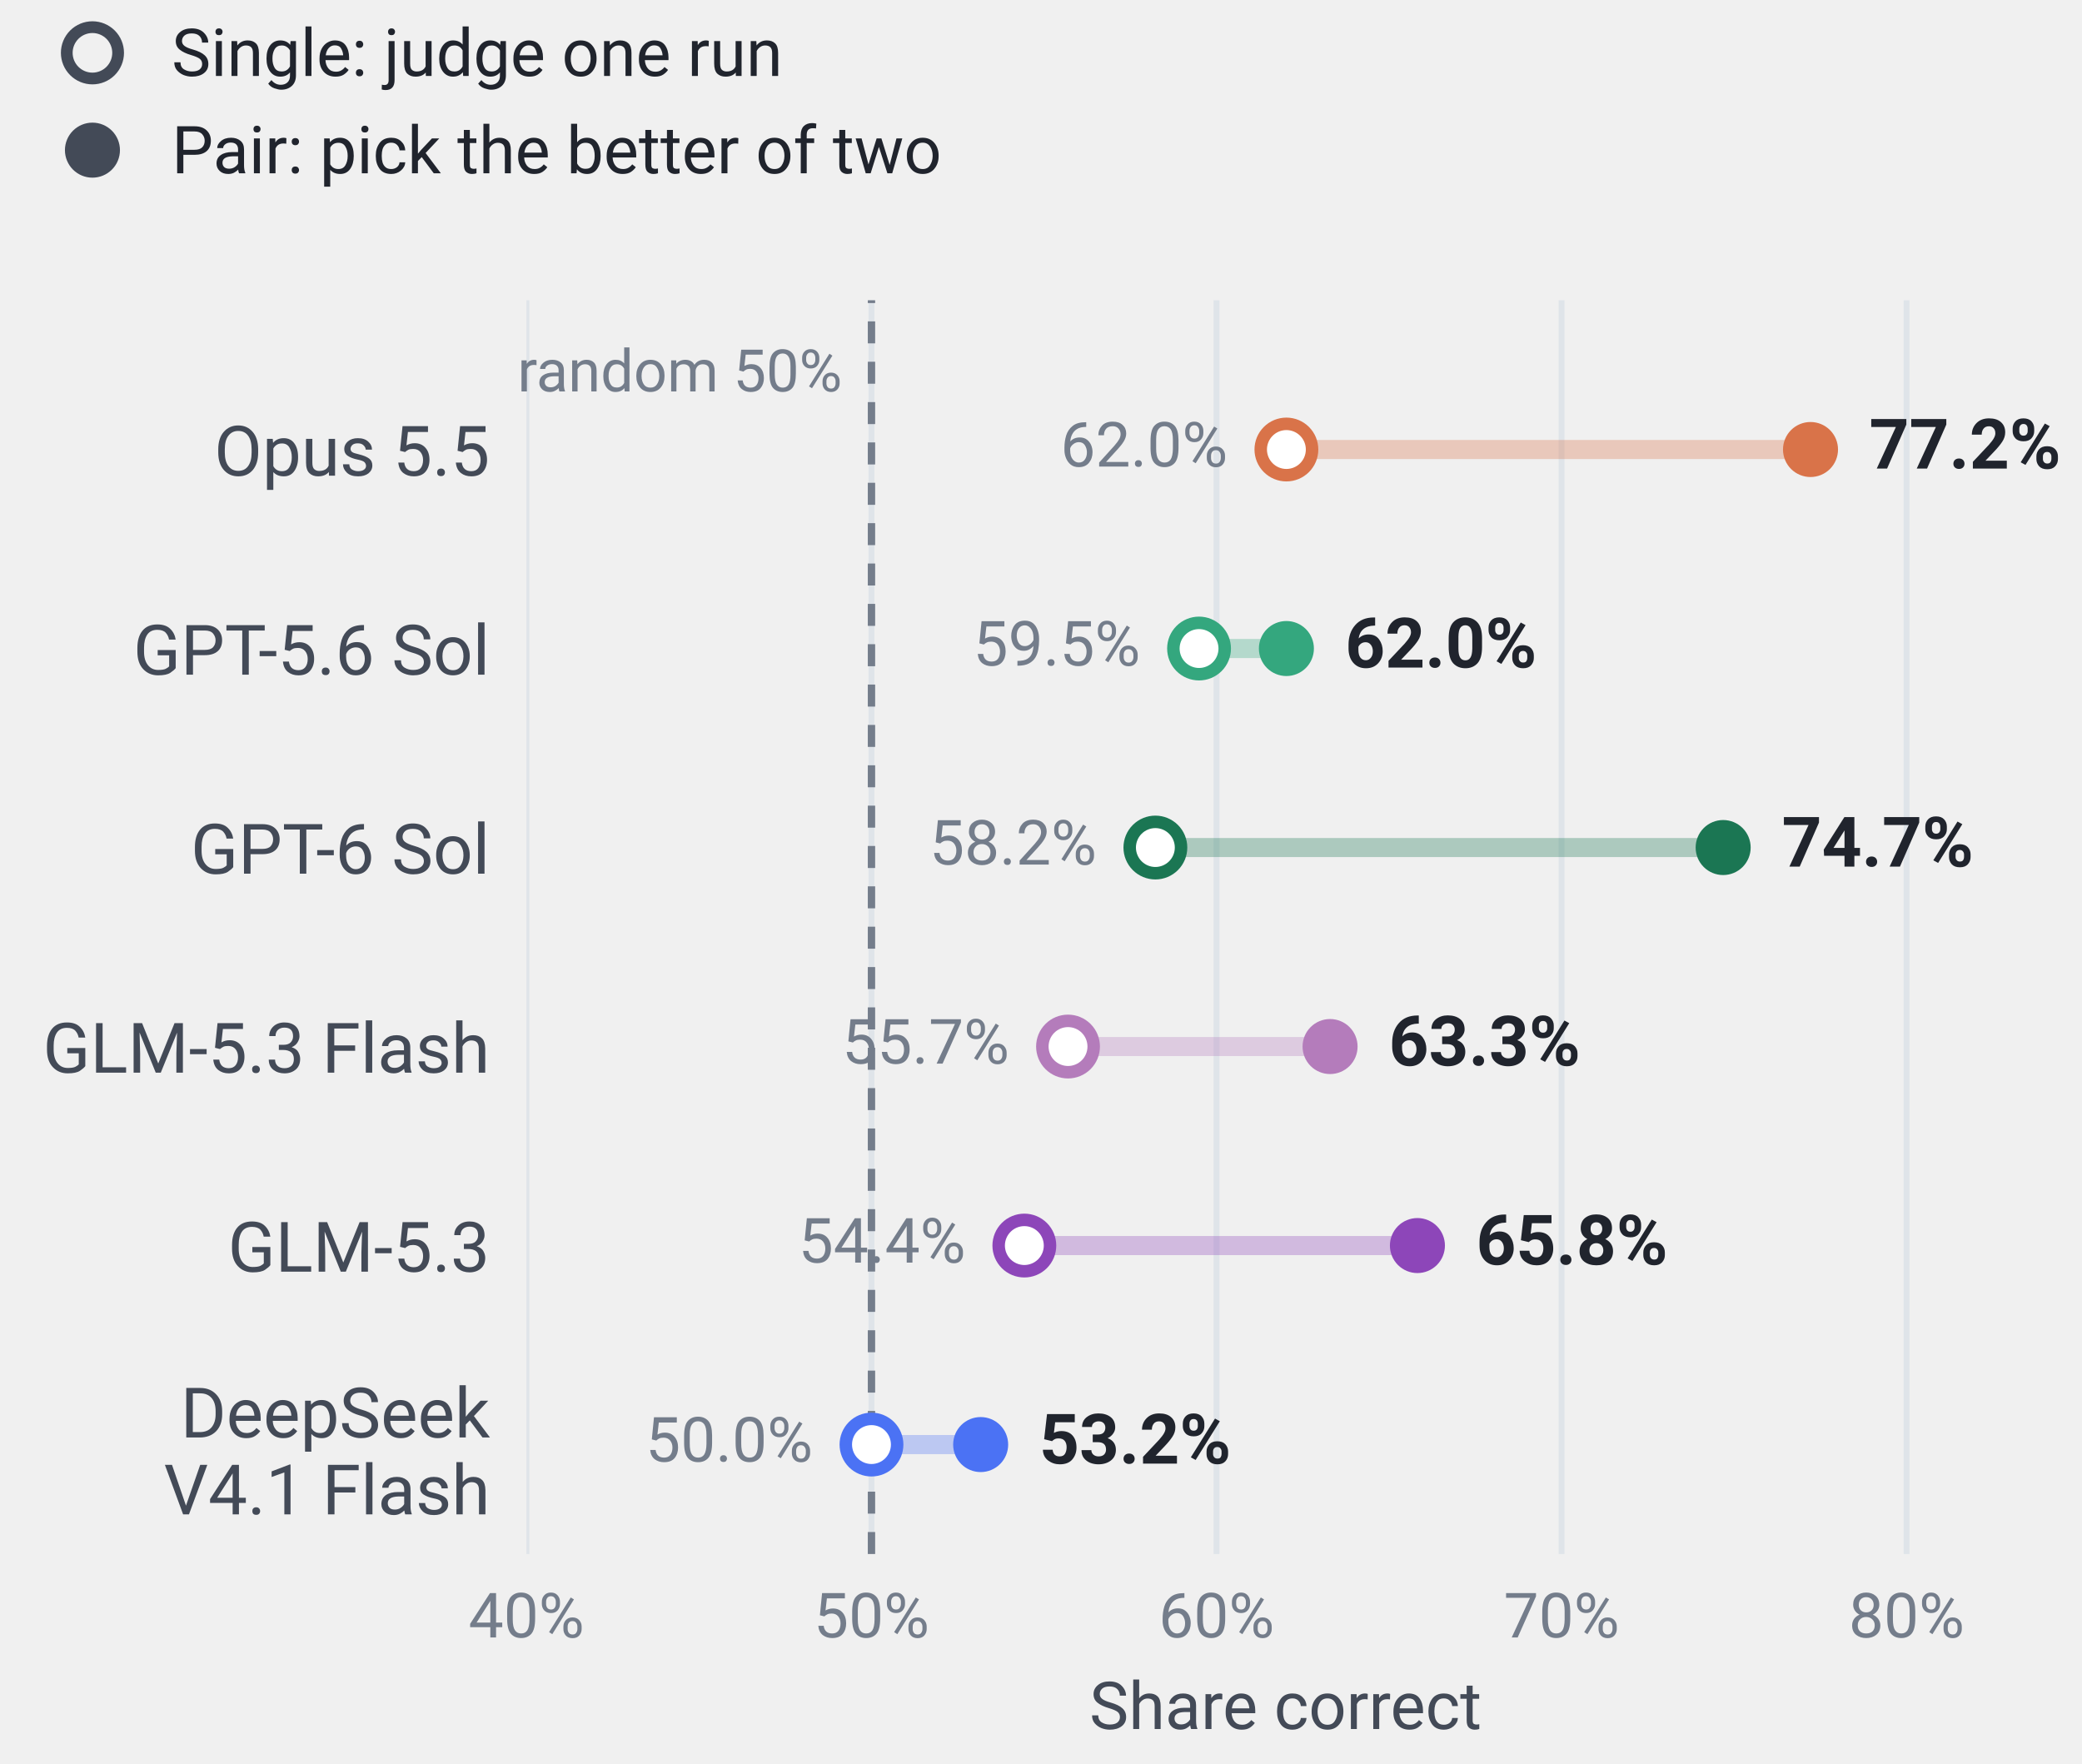
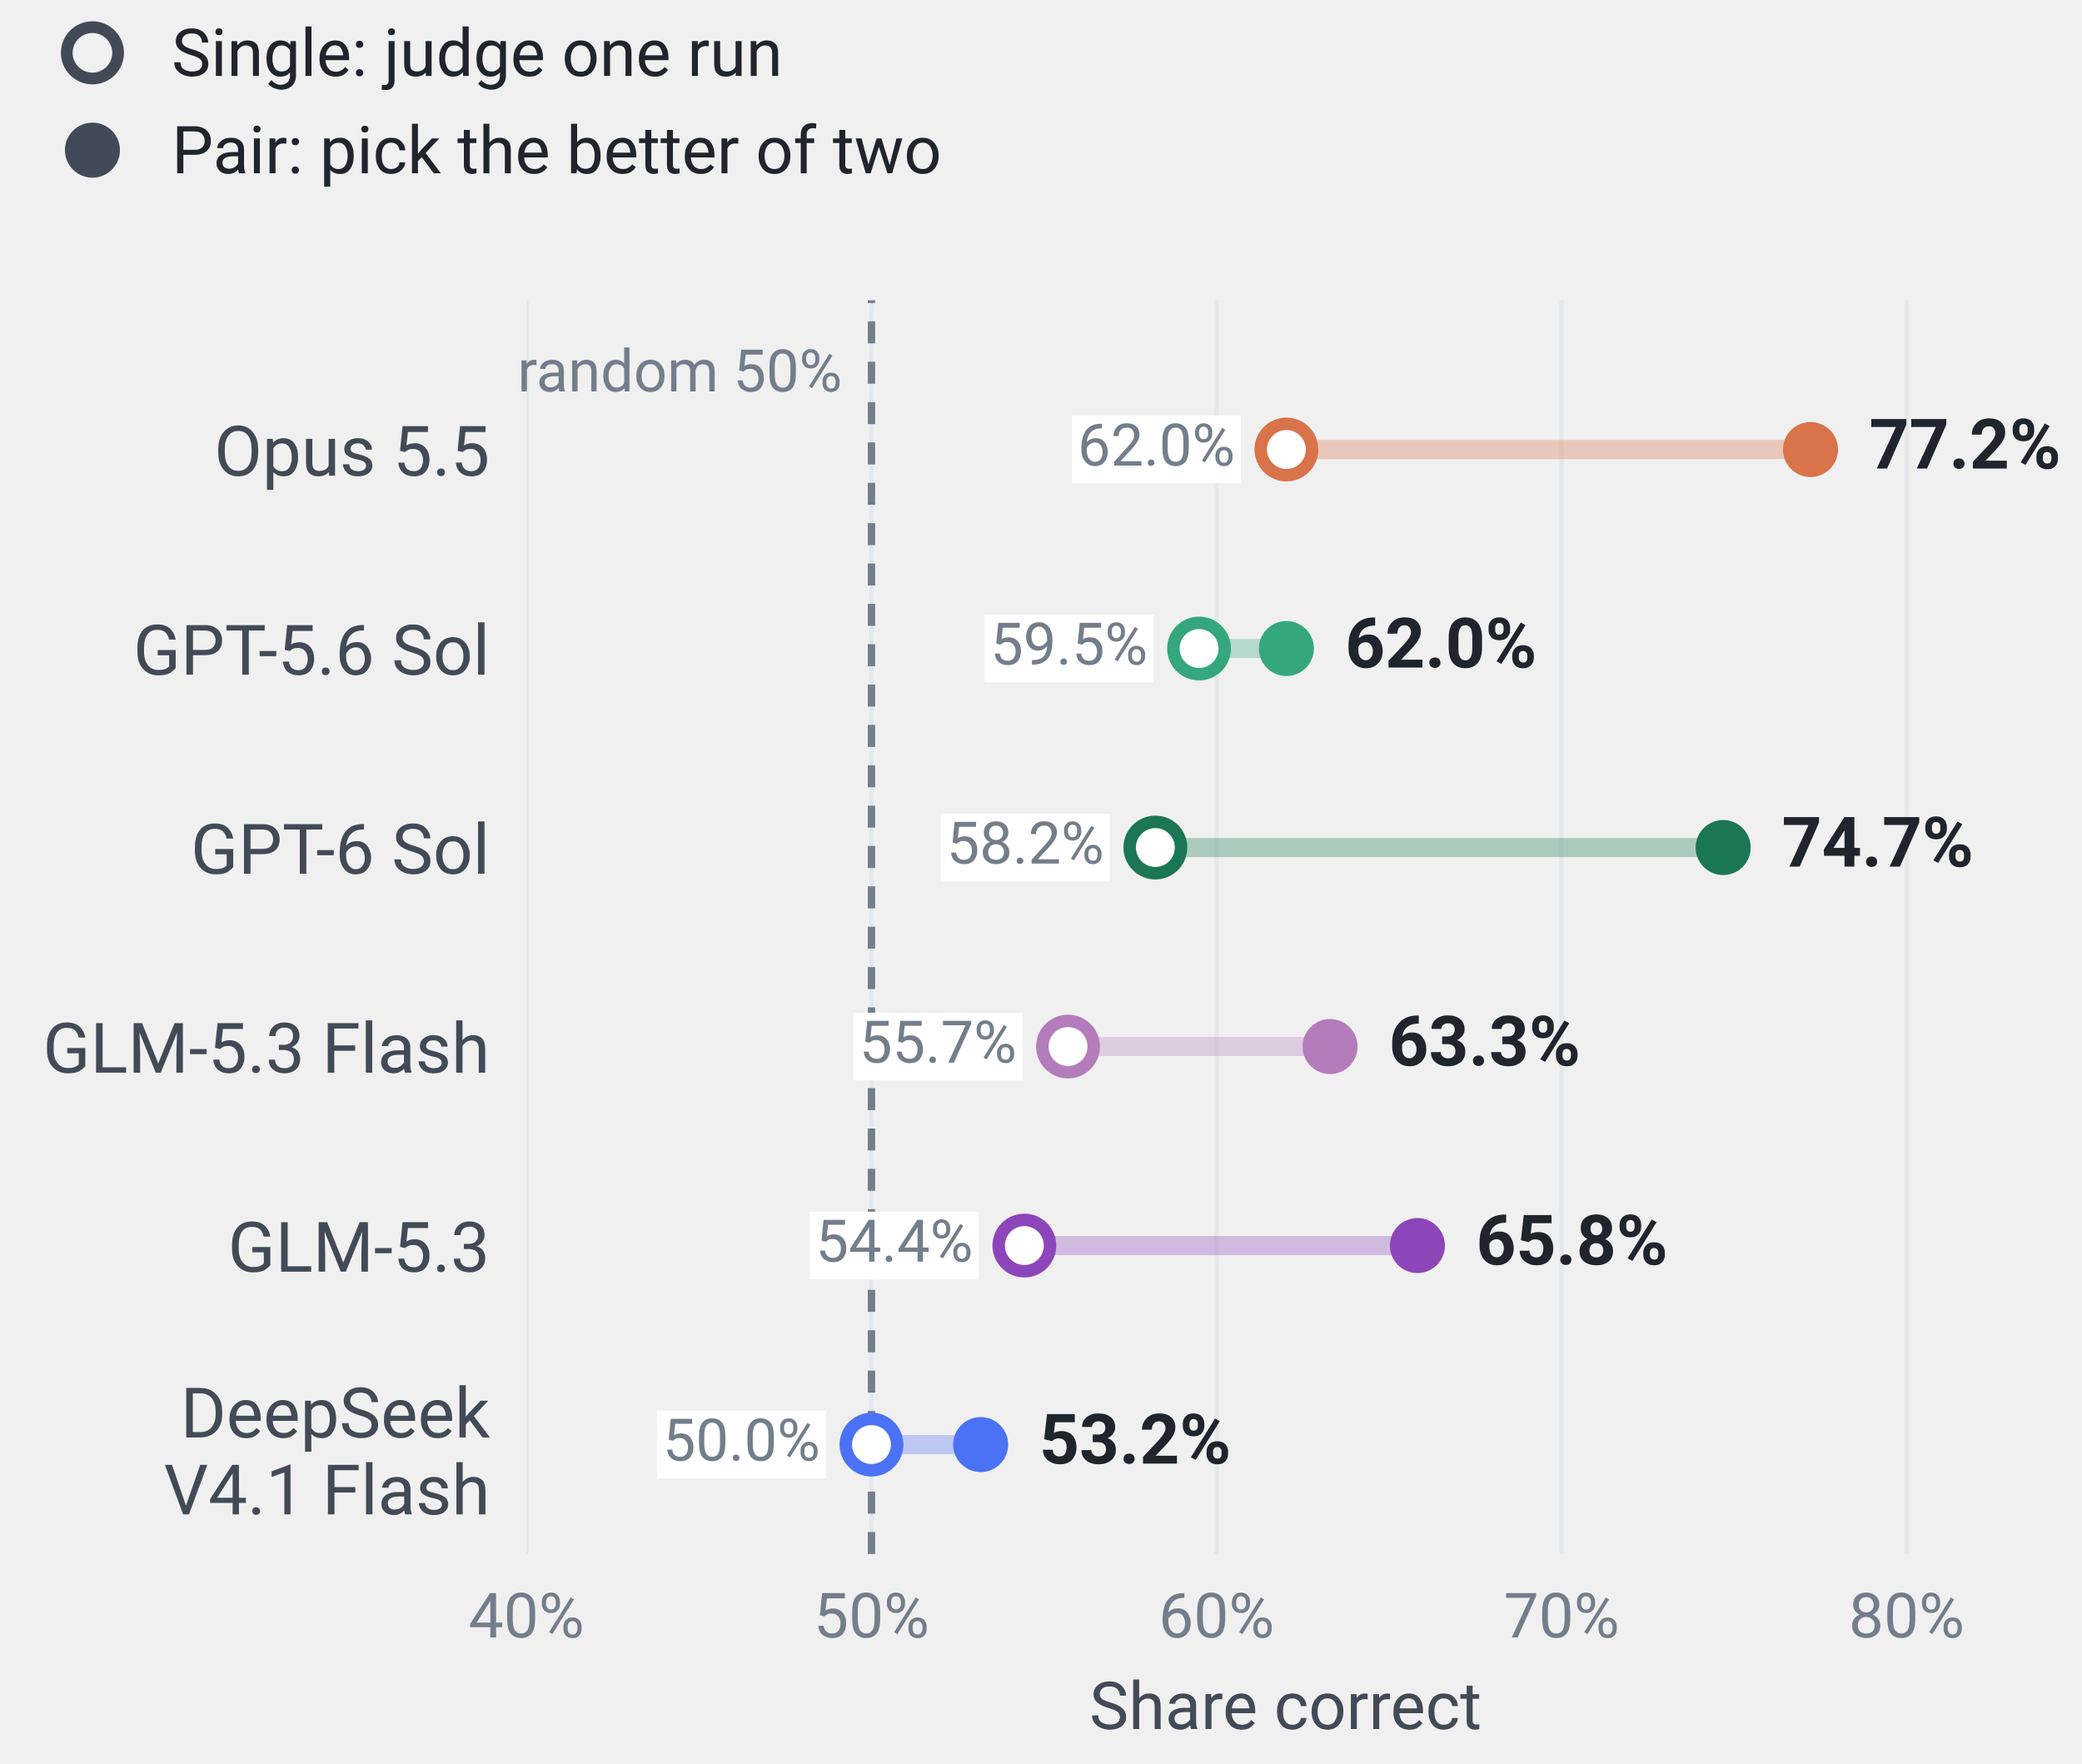
<svg xmlns="http://www.w3.org/2000/svg" xmlns:xlink="http://www.w3.org/1999/xlink" width="283.78pt" height="240.36pt" viewBox="0 0 283.78 240.36" version="1.1">
  <defs>
    <style type="text/css">*{stroke-linejoin: round; stroke-linecap: butt}</style>
  </defs>
  <g id="figure_1">
    <g id="patch_1">
      <path d="M 0 240.36  L 283.78 240.36  L 283.78 0  L 0 0  L 0 240.36  z " style="fill: none" />
    </g>
    <g id="axes_1">
      <g id="patch_2">
        <path d="M 71.754 211.8  L 278.684 211.8  L 278.684 40.923  L 71.754 40.923  L 71.754 211.8  z " style="fill: none" />
      </g>
      <g id="matplotlib.axis_1">
        <g id="xtick_1">
          <g id="line2d_1">
-             <path d="M 71.754 211.8  L 71.754 40.923  " clip-path="url(#p7aa79f8e75)" style="fill: none; stroke: #dfe4e9; stroke-width: 0.8; stroke-linecap: square" />
+             <path d="M 71.754 211.8  L 71.754 40.923  " clip-path="url(#p7aa79f8e75)" style="fill: none; stroke: #dfe4e9; stroke-opacity: 0.7; stroke-width: 0.6; stroke-linecap: square" />
          </g>
          <g id="line2d_2" />
          <g id="text_1">
            <text style="font-size: 8.5px; font-family: 'Roboto'; text-anchor: middle; fill: #747d8b" x="71.754" y="223.175" transform="rotate(-0 71.75446 223.1751)">40%</text>
          </g>
        </g>
        <g id="xtick_2">
          <g id="line2d_3">
-             <path d="M 118.784 211.8  L 118.784 40.923  " clip-path="url(#p7aa79f8e75)" style="fill: none; stroke: #dfe4e9; stroke-width: 0.8; stroke-linecap: square" />
+             <path d="M 118.784 211.8  L 118.784 40.923  " clip-path="url(#p7aa79f8e75)" style="fill: none; stroke: #dfe4e9; stroke-opacity: 0.7; stroke-width: 0.6; stroke-linecap: square" />
          </g>
          <g id="line2d_4" />
          <g id="text_2">
            <text style="font-size: 8.5px; font-family: 'Roboto'; text-anchor: middle; fill: #747d8b" x="118.784" y="223.175" transform="rotate(-0 118.7838 223.1751)">50%</text>
          </g>
        </g>
        <g id="xtick_3">
          <g id="line2d_5">
-             <path d="M 165.813 211.8  L 165.813 40.923  " clip-path="url(#p7aa79f8e75)" style="fill: none; stroke: #dfe4e9; stroke-width: 0.8; stroke-linecap: square" />
+             <path d="M 165.813 211.8  L 165.813 40.923  " clip-path="url(#p7aa79f8e75)" style="fill: none; stroke: #dfe4e9; stroke-opacity: 0.7; stroke-width: 0.6; stroke-linecap: square" />
          </g>
          <g id="line2d_6" />
          <g id="text_3">
            <text style="font-size: 8.5px; font-family: 'Roboto'; text-anchor: middle; fill: #747d8b" x="165.813" y="223.175" transform="rotate(-0 165.8131 223.1751)">60%</text>
          </g>
        </g>
        <g id="xtick_4">
          <g id="line2d_7">
-             <path d="M 212.842 211.8  L 212.842 40.923  " clip-path="url(#p7aa79f8e75)" style="fill: none; stroke: #dfe4e9; stroke-width: 0.8; stroke-linecap: square" />
+             <path d="M 212.842 211.8  L 212.842 40.923  " clip-path="url(#p7aa79f8e75)" style="fill: none; stroke: #dfe4e9; stroke-opacity: 0.7; stroke-width: 0.6; stroke-linecap: square" />
          </g>
          <g id="line2d_8" />
          <g id="text_4">
            <text style="font-size: 8.5px; font-family: 'Roboto'; text-anchor: middle; fill: #747d8b" x="212.842" y="223.175" transform="rotate(-0 212.8425 223.1751)">70%</text>
          </g>
        </g>
        <g id="xtick_5">
          <g id="line2d_9">
-             <path d="M 259.872 211.8  L 259.872 40.923  " clip-path="url(#p7aa79f8e75)" style="fill: none; stroke: #dfe4e9; stroke-width: 0.8; stroke-linecap: square" />
+             <path d="M 259.872 211.8  L 259.872 40.923  " clip-path="url(#p7aa79f8e75)" style="fill: none; stroke: #dfe4e9; stroke-opacity: 0.7; stroke-width: 0.6; stroke-linecap: square" />
          </g>
          <g id="line2d_10" />
          <g id="text_5">
            <text style="font-size: 8.5px; font-family: 'Roboto'; text-anchor: middle; fill: #747d8b" x="259.872" y="223.175" transform="rotate(-0 259.8718 223.1751)">80%</text>
          </g>
        </g>
        <g id="text_6">
          <text style="font-size: 9px; font-family: 'Roboto'; text-anchor: middle; fill: #434a57" x="175.219" y="235.652" transform="rotate(-0 175.219 235.6516)">Share correct</text>
        </g>
      </g>
      <g id="matplotlib.axis_2">
        <g id="ytick_1">
          <g id="line2d_11" />
          <g id="text_7">
            <text style="font-size: 9.5px; font-family: 'Roboto'; text-anchor: end; fill: #434a57" x="66.754" y="64.828" transform="rotate(-0 66.75446 64.82765)">Opus 5.5</text>
          </g>
        </g>
        <g id="ytick_2">
          <g id="line2d_12" />
          <g id="text_8">
            <text style="font-size: 9.5px; font-family: 'Roboto'; text-anchor: end; fill: #434a57" x="66.754" y="91.951" transform="rotate(-0 66.75446 91.95106)">GPT-5.6 Sol</text>
          </g>
        </g>
        <g id="ytick_3">
          <g id="line2d_13" />
          <g id="text_9">
            <text style="font-size: 9.5px; font-family: 'Roboto'; text-anchor: end; fill: #434a57" x="66.754" y="119.074" transform="rotate(-0 66.75446 119.0745)">GPT-6 Sol</text>
          </g>
        </g>
        <g id="ytick_4">
          <g id="line2d_14" />
          <g id="text_10">
            <text style="font-size: 9.5px; font-family: 'Roboto'; text-anchor: end; fill: #434a57" x="66.754" y="146.198" transform="rotate(-0 66.75446 146.1979)">GLM-5.3 Flash</text>
          </g>
        </g>
        <g id="ytick_5">
          <g id="line2d_15" />
          <g id="text_11">
            <text style="font-size: 9.5px; font-family: 'Roboto'; text-anchor: end; fill: #434a57" x="66.754" y="173.321" transform="rotate(-0 66.75446 173.3213)">GLM-5.3</text>
          </g>
        </g>
        <g id="ytick_6">
          <g id="line2d_16" />
          <g id="text_12">
            <text style="font-size: 9.5px; font-family: 'Roboto'; fill: #434a57" transform="translate(24.6086 195.9174)">DeepSeek</text>
            <text style="font-size: 9.5px; font-family: 'Roboto'; fill: #434a57" transform="translate(22.33454 206.397)">V4.1 Flash</text>
          </g>
        </g>
      </g>
      <g id="line2d_17">
        <path d="M 118.784 211.8  L 118.784 40.923  " clip-path="url(#p7aa79f8e75)" style="fill: none; stroke-dasharray: 3,2.5; stroke-dashoffset: 0; stroke: #747d8b" />
      </g>
      <g id="line2d_18">
        <path d="M 175.338 61.265  L 246.775 61.265  " clip-path="url(#p7aa79f8e75)" style="fill: none; stroke: #d97349; stroke-opacity: 0.32; stroke-width: 2.6" />
      </g>
      <g id="line2d_19">
        <path d="M 163.432 88.389  L 175.338 88.389  " clip-path="url(#p7aa79f8e75)" style="fill: none; stroke: #34a77e; stroke-opacity: 0.32; stroke-width: 2.6" />
      </g>
      <g id="line2d_20">
        <path d="M 157.479 115.512  L 234.869 115.512  " clip-path="url(#p7aa79f8e75)" style="fill: none; stroke: #1b7653; stroke-opacity: 0.32; stroke-width: 2.6" />
      </g>
      <g id="line2d_21">
        <path d="M 145.573 142.635  L 181.291 142.635  " clip-path="url(#p7aa79f8e75)" style="fill: none; stroke: #b47cbb; stroke-opacity: 0.32; stroke-width: 2.6" />
      </g>
      <g id="line2d_22">
        <path d="M 139.62 169.759  L 193.197 169.759  " clip-path="url(#p7aa79f8e75)" style="fill: none; stroke: #8d46b9; stroke-opacity: 0.32; stroke-width: 2.6" />
      </g>
      <g id="line2d_23">
        <path d="M 118.784 196.882  L 133.666 196.882  " clip-path="url(#p7aa79f8e75)" style="fill: none; stroke: #4b72f4; stroke-opacity: 0.32; stroke-width: 2.6" />
      </g>
      <g id="text_13">
-         <text style="font-size: 8.5px; font-family: 'Roboto'; text-anchor: end; fill: #747d8b" x="167.338" y="63.589" transform="rotate(-0 167.338 63.58937)">62.0%</text>
+         <text style="font-weight: 700; font-size: 9.5px; font-family: 'Roboto'; text-anchor: start; fill: #20242d" x="254.775" y="63.863" transform="rotate(-0 254.775 63.86281)">77.2%</text>
      </g>
      <g id="text_14">
-         <text style="font-weight: 700; font-size: 9.5px; font-family: 'Roboto'; text-anchor: start; fill: #20242d" x="254.775" y="63.863" transform="rotate(-0 254.775 63.86281)">77.2%</text>
+         <text style="font-weight: 700; font-size: 9.5px; font-family: 'Roboto'; text-anchor: start; fill: #20242d" x="183.338" y="90.986" transform="rotate(-0 183.338 90.98622)">62.0%</text>
      </g>
      <g id="text_15">
-         <text style="font-size: 8.5px; font-family: 'Roboto'; text-anchor: end; fill: #747d8b" x="155.432" y="90.713" transform="rotate(-0 155.4319 90.71278)">59.5%</text>
+         <text style="font-weight: 700; font-size: 9.5px; font-family: 'Roboto'; text-anchor: start; fill: #20242d" x="242.869" y="118.11" transform="rotate(-0 242.8688 118.1096)">74.7%</text>
      </g>
      <g id="text_16">
-         <text style="font-weight: 700; font-size: 9.5px; font-family: 'Roboto'; text-anchor: start; fill: #20242d" x="183.338" y="90.986" transform="rotate(-0 183.338 90.98622)">62.0%</text>
+         <text style="font-weight: 700; font-size: 9.5px; font-family: 'Roboto'; text-anchor: start; fill: #20242d" x="189.291" y="145.233" transform="rotate(-0 189.2911 145.233)">63.3%</text>
      </g>
      <g id="text_17">
-         <text style="font-size: 8.5px; font-family: 'Roboto'; text-anchor: end; fill: #747d8b" x="149.479" y="117.836" transform="rotate(-0 149.4788 117.8362)">58.2%</text>
+         <text style="font-weight: 700; font-size: 9.5px; font-family: 'Roboto'; text-anchor: start; fill: #20242d" x="201.197" y="172.356" transform="rotate(-0 201.1973 172.3564)">65.8%</text>
      </g>
      <g id="text_18">
-         <text style="font-weight: 700; font-size: 9.5px; font-family: 'Roboto'; text-anchor: start; fill: #20242d" x="242.869" y="118.11" transform="rotate(-0 242.8688 118.1096)">74.7%</text>
+         <text style="font-weight: 700; font-size: 9.5px; font-family: 'Roboto'; text-anchor: start; fill: #20242d" x="141.666" y="199.48" transform="rotate(-0 141.6665 199.4799)">53.2%</text>
      </g>
      <g id="text_19">
-         <text style="font-size: 8.5px; font-family: 'Roboto'; text-anchor: end; fill: #747d8b" x="137.573" y="144.96" transform="rotate(-0 137.5726 144.9596)">55.7%</text>
+         <text style="font-size: 8px; font-family: 'Roboto'; text-anchor: end; fill: #747d8b" x="114.784" y="53.347" transform="rotate(-0 114.7838 53.34728)">random 50%</text>
+       </g>
+       <g id="line2d_24">
+         <defs>
+           <path id="m0a3061d487" d="M 0 3.5  C 0.928 3.5 1.819 3.131 2.475 2.475  C 3.131 1.819 3.5 0.928 3.5 0  C 3.5 -0.928 3.131 -1.819 2.475 -2.475  C 1.819 -3.131 0.928 -3.5 0 -3.5  C -0.928 -3.5 -1.819 -3.131 -2.475 -2.475  C -3.131 -1.819 -3.5 -0.928 -3.5 0  C -3.5 0.928 -3.131 1.819 -2.475 2.475  C -1.819 3.131 -0.928 3.5 0 3.5  z " style="stroke: #d97349; stroke-width: 1.7" />
+         </defs>
+         <g clip-path="url(#p7aa79f8e75)">
+           <use xlink:href="#m0a3061d487" x="175.338" y="61.265" style="fill: #ffffff; stroke: #d97349; stroke-width: 1.7" />
+         </g>
+       </g>
+       <g id="line2d_25">
+         <defs>
+           <path id="md9d032b7cc" d="M 0 3.75  C 0.995 3.75 1.948 3.355 2.652 2.652  C 3.355 1.948 3.75 0.995 3.75 0  C 3.75 -0.995 3.355 -1.948 2.652 -2.652  C 1.948 -3.355 0.995 -3.75 0 -3.75  C -0.995 -3.75 -1.948 -3.355 -2.652 -2.652  C -3.355 -1.948 -3.75 -0.995 -3.75 0  C -3.75 0.995 -3.355 1.948 -2.652 2.652  C -1.948 3.355 -0.995 3.75 0 3.75  z " style="stroke: #000000; stroke-opacity: 0" />
+         </defs>
+         <g clip-path="url(#p7aa79f8e75)">
+           <use xlink:href="#md9d032b7cc" x="246.775" y="61.265" style="fill: #d97349; stroke: #000000; stroke-opacity: 0" />
+         </g>
+       </g>
+       <g id="line2d_26">
+         <defs>
+           <path id="mdbb866876d" d="M 0 3.5  C 0.928 3.5 1.819 3.131 2.475 2.475  C 3.131 1.819 3.5 0.928 3.5 0  C 3.5 -0.928 3.131 -1.819 2.475 -2.475  C 1.819 -3.131 0.928 -3.5 0 -3.5  C -0.928 -3.5 -1.819 -3.131 -2.475 -2.475  C -3.131 -1.819 -3.5 -0.928 -3.5 0  C -3.5 0.928 -3.131 1.819 -2.475 2.475  C -1.819 3.131 -0.928 3.5 0 3.5  z " style="stroke: #34a77e; stroke-width: 1.7" />
+         </defs>
+         <g clip-path="url(#p7aa79f8e75)">
+           <use xlink:href="#mdbb866876d" x="163.432" y="88.389" style="fill: #ffffff; stroke: #34a77e; stroke-width: 1.7" />
+         </g>
+       </g>
+       <g id="line2d_27">
+         <defs>
+           <path id="m450d626472" d="M 0 3.75  C 0.995 3.75 1.948 3.355 2.652 2.652  C 3.355 1.948 3.75 0.995 3.75 0  C 3.75 -0.995 3.355 -1.948 2.652 -2.652  C 1.948 -3.355 0.995 -3.75 0 -3.75  C -0.995 -3.75 -1.948 -3.355 -2.652 -2.652  C -3.355 -1.948 -3.75 -0.995 -3.75 0  C -3.75 0.995 -3.355 1.948 -2.652 2.652  C -1.948 3.355 -0.995 3.75 0 3.75  z " style="stroke: #000000; stroke-opacity: 0" />
+         </defs>
+         <g clip-path="url(#p7aa79f8e75)">
+           <use xlink:href="#m450d626472" x="175.338" y="88.389" style="fill: #34a77e; stroke: #000000; stroke-opacity: 0" />
+         </g>
+       </g>
+       <g id="line2d_28">
+         <defs>
+           <path id="ma70b7ebe0c" d="M 0 3.5  C 0.928 3.5 1.819 3.131 2.475 2.475  C 3.131 1.819 3.5 0.928 3.5 0  C 3.5 -0.928 3.131 -1.819 2.475 -2.475  C 1.819 -3.131 0.928 -3.5 0 -3.5  C -0.928 -3.5 -1.819 -3.131 -2.475 -2.475  C -3.131 -1.819 -3.5 -0.928 -3.5 0  C -3.5 0.928 -3.131 1.819 -2.475 2.475  C -1.819 3.131 -0.928 3.5 0 3.5  z " style="stroke: #1b7653; stroke-width: 1.7" />
+         </defs>
+         <g clip-path="url(#p7aa79f8e75)">
+           <use xlink:href="#ma70b7ebe0c" x="157.479" y="115.512" style="fill: #ffffff; stroke: #1b7653; stroke-width: 1.7" />
+         </g>
+       </g>
+       <g id="line2d_29">
+         <defs>
+           <path id="mea4b37b250" d="M 0 3.75  C 0.995 3.75 1.948 3.355 2.652 2.652  C 3.355 1.948 3.75 0.995 3.75 0  C 3.75 -0.995 3.355 -1.948 2.652 -2.652  C 1.948 -3.355 0.995 -3.75 0 -3.75  C -0.995 -3.75 -1.948 -3.355 -2.652 -2.652  C -3.355 -1.948 -3.75 -0.995 -3.75 0  C -3.75 0.995 -3.355 1.948 -2.652 2.652  C -1.948 3.355 -0.995 3.75 0 3.75  z " style="stroke: #000000; stroke-opacity: 0" />
+         </defs>
+         <g clip-path="url(#p7aa79f8e75)">
+           <use xlink:href="#mea4b37b250" x="234.869" y="115.512" style="fill: #1b7653; stroke: #000000; stroke-opacity: 0" />
+         </g>
+       </g>
+       <g id="line2d_30">
+         <defs>
+           <path id="m81dfc748e3" d="M 0 3.5  C 0.928 3.5 1.819 3.131 2.475 2.475  C 3.131 1.819 3.5 0.928 3.5 0  C 3.5 -0.928 3.131 -1.819 2.475 -2.475  C 1.819 -3.131 0.928 -3.5 0 -3.5  C -0.928 -3.5 -1.819 -3.131 -2.475 -2.475  C -3.131 -1.819 -3.5 -0.928 -3.5 0  C -3.5 0.928 -3.131 1.819 -2.475 2.475  C -1.819 3.131 -0.928 3.5 0 3.5  z " style="stroke: #b47cbb; stroke-width: 1.7" />
+         </defs>
+         <g clip-path="url(#p7aa79f8e75)">
+           <use xlink:href="#m81dfc748e3" x="145.573" y="142.635" style="fill: #ffffff; stroke: #b47cbb; stroke-width: 1.7" />
+         </g>
+       </g>
+       <g id="line2d_31">
+         <defs>
+           <path id="m6225bede72" d="M 0 3.75  C 0.995 3.75 1.948 3.355 2.652 2.652  C 3.355 1.948 3.75 0.995 3.75 0  C 3.75 -0.995 3.355 -1.948 2.652 -2.652  C 1.948 -3.355 0.995 -3.75 0 -3.75  C -0.995 -3.75 -1.948 -3.355 -2.652 -2.652  C -3.355 -1.948 -3.75 -0.995 -3.75 0  C -3.75 0.995 -3.355 1.948 -2.652 2.652  C -1.948 3.355 -0.995 3.75 0 3.75  z " style="stroke: #000000; stroke-opacity: 0" />
+         </defs>
+         <g clip-path="url(#p7aa79f8e75)">
+           <use xlink:href="#m6225bede72" x="181.291" y="142.635" style="fill: #b47cbb; stroke: #000000; stroke-opacity: 0" />
+         </g>
+       </g>
+       <g id="line2d_32">
+         <defs>
+           <path id="m1a990ac4a2" d="M 0 3.5  C 0.928 3.5 1.819 3.131 2.475 2.475  C 3.131 1.819 3.5 0.928 3.5 0  C 3.5 -0.928 3.131 -1.819 2.475 -2.475  C 1.819 -3.131 0.928 -3.5 0 -3.5  C -0.928 -3.5 -1.819 -3.131 -2.475 -2.475  C -3.131 -1.819 -3.5 -0.928 -3.5 0  C -3.5 0.928 -3.131 1.819 -2.475 2.475  C -1.819 3.131 -0.928 3.5 0 3.5  z " style="stroke: #8d46b9; stroke-width: 1.7" />
+         </defs>
+         <g clip-path="url(#p7aa79f8e75)">
+           <use xlink:href="#m1a990ac4a2" x="139.62" y="169.759" style="fill: #ffffff; stroke: #8d46b9; stroke-width: 1.7" />
+         </g>
+       </g>
+       <g id="line2d_33">
+         <defs>
+           <path id="m3cb99c3586" d="M 0 3.75  C 0.995 3.75 1.948 3.355 2.652 2.652  C 3.355 1.948 3.75 0.995 3.75 0  C 3.75 -0.995 3.355 -1.948 2.652 -2.652  C 1.948 -3.355 0.995 -3.75 0 -3.75  C -0.995 -3.75 -1.948 -3.355 -2.652 -2.652  C -3.355 -1.948 -3.75 -0.995 -3.75 0  C -3.75 0.995 -3.355 1.948 -2.652 2.652  C -1.948 3.355 -0.995 3.75 0 3.75  z " style="stroke: #000000; stroke-opacity: 0" />
+         </defs>
+         <g clip-path="url(#p7aa79f8e75)">
+           <use xlink:href="#m3cb99c3586" x="193.197" y="169.759" style="fill: #8d46b9; stroke: #000000; stroke-opacity: 0" />
+         </g>
+       </g>
+       <g id="line2d_34">
+         <defs>
+           <path id="m2ba58d9fc2" d="M 0 3.5  C 0.928 3.5 1.819 3.131 2.475 2.475  C 3.131 1.819 3.5 0.928 3.5 0  C 3.5 -0.928 3.131 -1.819 2.475 -2.475  C 1.819 -3.131 0.928 -3.5 0 -3.5  C -0.928 -3.5 -1.819 -3.131 -2.475 -2.475  C -3.131 -1.819 -3.5 -0.928 -3.5 0  C -3.5 0.928 -3.131 1.819 -2.475 2.475  C -1.819 3.131 -0.928 3.5 0 3.5  z " style="stroke: #4b72f4; stroke-width: 1.7" />
+         </defs>
+         <g clip-path="url(#p7aa79f8e75)">
+           <use xlink:href="#m2ba58d9fc2" x="118.784" y="196.882" style="fill: #ffffff; stroke: #4b72f4; stroke-width: 1.7" />
+         </g>
+       </g>
+       <g id="line2d_35">
+         <defs>
+           <path id="m2a6d0433c8" d="M 0 3.75  C 0.995 3.75 1.948 3.355 2.652 2.652  C 3.355 1.948 3.75 0.995 3.75 0  C 3.75 -0.995 3.355 -1.948 2.652 -2.652  C 1.948 -3.355 0.995 -3.75 0 -3.75  C -0.995 -3.75 -1.948 -3.355 -2.652 -2.652  C -3.355 -1.948 -3.75 -0.995 -3.75 0  C -3.75 0.995 -3.355 1.948 -2.652 2.652  C -1.948 3.355 -0.995 3.75 0 3.75  z " style="stroke: #000000; stroke-opacity: 0" />
+         </defs>
+         <g clip-path="url(#p7aa79f8e75)">
+           <use xlink:href="#m2a6d0433c8" x="133.666" y="196.882" style="fill: #4b72f4; stroke: #000000; stroke-opacity: 0" />
+         </g>
      </g>
      <g id="text_20">
-         <text style="font-weight: 700; font-size: 9.5px; font-family: 'Roboto'; text-anchor: start; fill: #20242d" x="189.291" y="145.233" transform="rotate(-0 189.2911 145.233)">63.3%</text>
+         <g id="patch_3">
+           <path d="M 146.096 65.878  L 169.138 65.878  L 169.138 56.653  L 146.096 56.653  z " style="fill: #ffffff" />
+         </g>
+         <text style="font-size: 8px; font-family: 'Roboto'; text-anchor: end; fill: #747d8b" x="168.338" y="63.453" transform="rotate(-0 168.338 63.45265)">62.0%</text>
      </g>
      <g id="text_21">
-         <text style="font-size: 8.5px; font-family: 'Roboto'; text-anchor: end; fill: #747d8b" x="131.62" y="172.083" transform="rotate(-0 131.6196 172.083)">54.4%</text>
+         <g id="patch_4">
+           <path d="M 134.189 93.001  L 157.232 93.001  L 157.232 83.776  L 134.189 83.776  z " style="fill: #ffffff" />
+         </g>
+         <text style="font-size: 8px; font-family: 'Roboto'; text-anchor: end; fill: #747d8b" x="156.432" y="90.576" transform="rotate(-0 156.4319 90.57606)">59.5%</text>
      </g>
      <g id="text_22">
-         <text style="font-weight: 700; font-size: 9.5px; font-family: 'Roboto'; text-anchor: start; fill: #20242d" x="201.197" y="172.356" transform="rotate(-0 201.1973 172.3564)">65.8%</text>
+         <g id="patch_5">
+           <path d="M 128.236 120.124  L 151.279 120.124  L 151.279 110.899  L 128.236 110.899  z " style="fill: #ffffff" />
+         </g>
+         <text style="font-size: 8px; font-family: 'Roboto'; text-anchor: end; fill: #747d8b" x="150.479" y="117.699" transform="rotate(-0 150.4788 117.6995)">58.2%</text>
      </g>
      <g id="text_23">
-         <text style="font-size: 8.5px; font-family: 'Roboto'; text-anchor: end; fill: #747d8b" x="110.784" y="199.206" transform="rotate(-0 110.7838 199.2064)">50.0%</text>
+         <g id="patch_6">
+           <path d="M 116.33 147.248  L 139.373 147.248  L 139.373 138.023  L 116.33 138.023  z " style="fill: #ffffff" />
+         </g>
+         <text style="font-size: 8px; font-family: 'Roboto'; text-anchor: end; fill: #747d8b" x="138.573" y="144.823" transform="rotate(-0 138.5726 144.8229)">55.7%</text>
      </g>
      <g id="text_24">
-         <text style="font-weight: 700; font-size: 9.5px; font-family: 'Roboto'; text-anchor: start; fill: #20242d" x="141.666" y="199.48" transform="rotate(-0 141.6665 199.4799)">53.2%</text>
+         <g id="patch_7">
+           <path d="M 110.377 174.371  L 133.42 174.371  L 133.42 165.146  L 110.377 165.146  z " style="fill: #ffffff" />
+         </g>
+         <text style="font-size: 8px; font-family: 'Roboto'; text-anchor: end; fill: #747d8b" x="132.62" y="171.946" transform="rotate(-0 132.6196 171.9463)">54.4%</text>
      </g>
      <g id="text_25">
-         <text style="font-size: 8px; font-family: 'Roboto'; text-anchor: end; fill: #747d8b" x="114.784" y="53.347" transform="rotate(-0 114.7838 53.34728)">random 50%</text>
-       </g>
-       <g id="line2d_24">
-         <defs>
-           <path id="m0a3061d487" d="M 0 3.5  C 0.928 3.5 1.819 3.131 2.475 2.475  C 3.131 1.819 3.5 0.928 3.5 0  C 3.5 -0.928 3.131 -1.819 2.475 -2.475  C 1.819 -3.131 0.928 -3.5 0 -3.5  C -0.928 -3.5 -1.819 -3.131 -2.475 -2.475  C -3.131 -1.819 -3.5 -0.928 -3.5 0  C -3.5 0.928 -3.131 1.819 -2.475 2.475  C -1.819 3.131 -0.928 3.5 0 3.5  z " style="stroke: #d97349; stroke-width: 1.7" />
-         </defs>
-         <g clip-path="url(#p7aa79f8e75)">
-           <use xlink:href="#m0a3061d487" x="175.338" y="61.265" style="fill: #ffffff; stroke: #d97349; stroke-width: 1.7" />
-         </g>
-       </g>
-       <g id="line2d_25">
-         <defs>
-           <path id="md9d032b7cc" d="M 0 3.75  C 0.995 3.75 1.948 3.355 2.652 2.652  C 3.355 1.948 3.75 0.995 3.75 0  C 3.75 -0.995 3.355 -1.948 2.652 -2.652  C 1.948 -3.355 0.995 -3.75 0 -3.75  C -0.995 -3.75 -1.948 -3.355 -2.652 -2.652  C -3.355 -1.948 -3.75 -0.995 -3.75 0  C -3.75 0.995 -3.355 1.948 -2.652 2.652  C -1.948 3.355 -0.995 3.75 0 3.75  z " style="stroke: #000000; stroke-opacity: 0" />
-         </defs>
-         <g clip-path="url(#p7aa79f8e75)">
-           <use xlink:href="#md9d032b7cc" x="246.775" y="61.265" style="fill: #d97349; stroke: #000000; stroke-opacity: 0" />
-         </g>
-       </g>
-       <g id="line2d_26">
-         <defs>
-           <path id="mdbb866876d" d="M 0 3.5  C 0.928 3.5 1.819 3.131 2.475 2.475  C 3.131 1.819 3.5 0.928 3.5 0  C 3.5 -0.928 3.131 -1.819 2.475 -2.475  C 1.819 -3.131 0.928 -3.5 0 -3.5  C -0.928 -3.5 -1.819 -3.131 -2.475 -2.475  C -3.131 -1.819 -3.5 -0.928 -3.5 0  C -3.5 0.928 -3.131 1.819 -2.475 2.475  C -1.819 3.131 -0.928 3.5 0 3.5  z " style="stroke: #34a77e; stroke-width: 1.7" />
-         </defs>
-         <g clip-path="url(#p7aa79f8e75)">
-           <use xlink:href="#mdbb866876d" x="163.432" y="88.389" style="fill: #ffffff; stroke: #34a77e; stroke-width: 1.7" />
-         </g>
-       </g>
-       <g id="line2d_27">
-         <defs>
-           <path id="m450d626472" d="M 0 3.75  C 0.995 3.75 1.948 3.355 2.652 2.652  C 3.355 1.948 3.75 0.995 3.75 0  C 3.75 -0.995 3.355 -1.948 2.652 -2.652  C 1.948 -3.355 0.995 -3.75 0 -3.75  C -0.995 -3.75 -1.948 -3.355 -2.652 -2.652  C -3.355 -1.948 -3.75 -0.995 -3.75 0  C -3.75 0.995 -3.355 1.948 -2.652 2.652  C -1.948 3.355 -0.995 3.75 0 3.75  z " style="stroke: #000000; stroke-opacity: 0" />
-         </defs>
-         <g clip-path="url(#p7aa79f8e75)">
-           <use xlink:href="#m450d626472" x="175.338" y="88.389" style="fill: #34a77e; stroke: #000000; stroke-opacity: 0" />
-         </g>
-       </g>
-       <g id="line2d_28">
-         <defs>
-           <path id="ma70b7ebe0c" d="M 0 3.5  C 0.928 3.5 1.819 3.131 2.475 2.475  C 3.131 1.819 3.5 0.928 3.5 0  C 3.5 -0.928 3.131 -1.819 2.475 -2.475  C 1.819 -3.131 0.928 -3.5 0 -3.5  C -0.928 -3.5 -1.819 -3.131 -2.475 -2.475  C -3.131 -1.819 -3.5 -0.928 -3.5 0  C -3.5 0.928 -3.131 1.819 -2.475 2.475  C -1.819 3.131 -0.928 3.5 0 3.5  z " style="stroke: #1b7653; stroke-width: 1.7" />
-         </defs>
-         <g clip-path="url(#p7aa79f8e75)">
-           <use xlink:href="#ma70b7ebe0c" x="157.479" y="115.512" style="fill: #ffffff; stroke: #1b7653; stroke-width: 1.7" />
-         </g>
-       </g>
-       <g id="line2d_29">
-         <defs>
-           <path id="mea4b37b250" d="M 0 3.75  C 0.995 3.75 1.948 3.355 2.652 2.652  C 3.355 1.948 3.75 0.995 3.75 0  C 3.75 -0.995 3.355 -1.948 2.652 -2.652  C 1.948 -3.355 0.995 -3.75 0 -3.75  C -0.995 -3.75 -1.948 -3.355 -2.652 -2.652  C -3.355 -1.948 -3.75 -0.995 -3.75 0  C -3.75 0.995 -3.355 1.948 -2.652 2.652  C -1.948 3.355 -0.995 3.75 0 3.75  z " style="stroke: #000000; stroke-opacity: 0" />
-         </defs>
-         <g clip-path="url(#p7aa79f8e75)">
-           <use xlink:href="#mea4b37b250" x="234.869" y="115.512" style="fill: #1b7653; stroke: #000000; stroke-opacity: 0" />
-         </g>
-       </g>
-       <g id="line2d_30">
-         <defs>
-           <path id="m81dfc748e3" d="M 0 3.5  C 0.928 3.5 1.819 3.131 2.475 2.475  C 3.131 1.819 3.5 0.928 3.5 0  C 3.5 -0.928 3.131 -1.819 2.475 -2.475  C 1.819 -3.131 0.928 -3.5 0 -3.5  C -0.928 -3.5 -1.819 -3.131 -2.475 -2.475  C -3.131 -1.819 -3.5 -0.928 -3.5 0  C -3.5 0.928 -3.131 1.819 -2.475 2.475  C -1.819 3.131 -0.928 3.5 0 3.5  z " style="stroke: #b47cbb; stroke-width: 1.7" />
-         </defs>
-         <g clip-path="url(#p7aa79f8e75)">
-           <use xlink:href="#m81dfc748e3" x="145.573" y="142.635" style="fill: #ffffff; stroke: #b47cbb; stroke-width: 1.7" />
-         </g>
-       </g>
-       <g id="line2d_31">
-         <defs>
-           <path id="m6225bede72" d="M 0 3.75  C 0.995 3.75 1.948 3.355 2.652 2.652  C 3.355 1.948 3.75 0.995 3.75 0  C 3.75 -0.995 3.355 -1.948 2.652 -2.652  C 1.948 -3.355 0.995 -3.75 0 -3.75  C -0.995 -3.75 -1.948 -3.355 -2.652 -2.652  C -3.355 -1.948 -3.75 -0.995 -3.75 0  C -3.75 0.995 -3.355 1.948 -2.652 2.652  C -1.948 3.355 -0.995 3.75 0 3.75  z " style="stroke: #000000; stroke-opacity: 0" />
-         </defs>
-         <g clip-path="url(#p7aa79f8e75)">
-           <use xlink:href="#m6225bede72" x="181.291" y="142.635" style="fill: #b47cbb; stroke: #000000; stroke-opacity: 0" />
-         </g>
-       </g>
-       <g id="line2d_32">
-         <defs>
-           <path id="m1a990ac4a2" d="M 0 3.5  C 0.928 3.5 1.819 3.131 2.475 2.475  C 3.131 1.819 3.5 0.928 3.5 0  C 3.5 -0.928 3.131 -1.819 2.475 -2.475  C 1.819 -3.131 0.928 -3.5 0 -3.5  C -0.928 -3.5 -1.819 -3.131 -2.475 -2.475  C -3.131 -1.819 -3.5 -0.928 -3.5 0  C -3.5 0.928 -3.131 1.819 -2.475 2.475  C -1.819 3.131 -0.928 3.5 0 3.5  z " style="stroke: #8d46b9; stroke-width: 1.7" />
-         </defs>
-         <g clip-path="url(#p7aa79f8e75)">
-           <use xlink:href="#m1a990ac4a2" x="139.62" y="169.759" style="fill: #ffffff; stroke: #8d46b9; stroke-width: 1.7" />
-         </g>
-       </g>
-       <g id="line2d_33">
-         <defs>
-           <path id="m3cb99c3586" d="M 0 3.75  C 0.995 3.75 1.948 3.355 2.652 2.652  C 3.355 1.948 3.75 0.995 3.75 0  C 3.75 -0.995 3.355 -1.948 2.652 -2.652  C 1.948 -3.355 0.995 -3.75 0 -3.75  C -0.995 -3.75 -1.948 -3.355 -2.652 -2.652  C -3.355 -1.948 -3.75 -0.995 -3.75 0  C -3.75 0.995 -3.355 1.948 -2.652 2.652  C -1.948 3.355 -0.995 3.75 0 3.75  z " style="stroke: #000000; stroke-opacity: 0" />
-         </defs>
-         <g clip-path="url(#p7aa79f8e75)">
-           <use xlink:href="#m3cb99c3586" x="193.197" y="169.759" style="fill: #8d46b9; stroke: #000000; stroke-opacity: 0" />
-         </g>
-       </g>
-       <g id="line2d_34">
-         <defs>
-           <path id="m2ba58d9fc2" d="M 0 3.5  C 0.928 3.5 1.819 3.131 2.475 2.475  C 3.131 1.819 3.5 0.928 3.5 0  C 3.5 -0.928 3.131 -1.819 2.475 -2.475  C 1.819 -3.131 0.928 -3.5 0 -3.5  C -0.928 -3.5 -1.819 -3.131 -2.475 -2.475  C -3.131 -1.819 -3.5 -0.928 -3.5 0  C -3.5 0.928 -3.131 1.819 -2.475 2.475  C -1.819 3.131 -0.928 3.5 0 3.5  z " style="stroke: #4b72f4; stroke-width: 1.7" />
-         </defs>
-         <g clip-path="url(#p7aa79f8e75)">
-           <use xlink:href="#m2ba58d9fc2" x="118.784" y="196.882" style="fill: #ffffff; stroke: #4b72f4; stroke-width: 1.7" />
-         </g>
-       </g>
-       <g id="line2d_35">
-         <defs>
-           <path id="m2a6d0433c8" d="M 0 3.75  C 0.995 3.75 1.948 3.355 2.652 2.652  C 3.355 1.948 3.75 0.995 3.75 0  C 3.75 -0.995 3.355 -1.948 2.652 -2.652  C 1.948 -3.355 0.995 -3.75 0 -3.75  C -0.995 -3.75 -1.948 -3.355 -2.652 -2.652  C -3.355 -1.948 -3.75 -0.995 -3.75 0  C -3.75 0.995 -3.355 1.948 -2.652 2.652  C -1.948 3.355 -0.995 3.75 0 3.75  z " style="stroke: #000000; stroke-opacity: 0" />
-         </defs>
-         <g clip-path="url(#p7aa79f8e75)">
-           <use xlink:href="#m2a6d0433c8" x="133.666" y="196.882" style="fill: #4b72f4; stroke: #000000; stroke-opacity: 0" />
-         </g>
+         <g id="patch_8">
+           <path d="M 89.541 201.495  L 112.584 201.495  L 112.584 192.27  L 89.541 192.27  z " style="fill: #ffffff" />
+         </g>
+         <text style="font-size: 8px; font-family: 'Roboto'; text-anchor: end; fill: #747d8b" x="111.784" y="199.07" transform="rotate(-0 111.7838 199.0697)">50.0%</text>
      </g>
    </g>
    <g id="legend_1">
      <g id="line2d_36">
        <defs>
          <path id="md6b37f93f9" d="M 0 3.5  C 0.928 3.5 1.819 3.131 2.475 2.475  C 3.131 1.819 3.5 0.928 3.5 0  C 3.5 -0.928 3.131 -1.819 2.475 -2.475  C 1.819 -3.131 0.928 -3.5 0 -3.5  C -0.928 -3.5 -1.819 -3.131 -2.475 -2.475  C -3.131 -1.819 -3.5 -0.928 -3.5 0  C -3.5 0.928 -3.131 1.819 -2.475 2.475  C -1.819 3.131 -0.928 3.5 0 3.5  z " style="stroke: #434a57; stroke-width: 1.6" />
        </defs>
        <g>
          <use xlink:href="#md6b37f93f9" x="12.6" y="7.2" style="fill-opacity: 0; stroke: #434a57; stroke-width: 1.6" />
        </g>
      </g>
      <g id="text_26">
        <text style="font-size: 9px; font-family: 'Roboto'; text-anchor: start; fill: #20242d" x="23.4" y="10.35" transform="rotate(-0 23.4 10.35)">Single: judge one run</text>
      </g>
      <g id="line2d_37">
        <defs>
          <path id="m6cdbb53f0a" d="M 0 3.75  C 0.995 3.75 1.948 3.355 2.652 2.652  C 3.355 1.948 3.75 0.995 3.75 0  C 3.75 -0.995 3.355 -1.948 2.652 -2.652  C 1.948 -3.355 0.995 -3.75 0 -3.75  C -0.995 -3.75 -1.948 -3.355 -2.652 -2.652  C -3.355 -1.948 -3.75 -0.995 -3.75 0  C -3.75 0.995 -3.355 1.948 -2.652 2.652  C -1.948 3.355 -0.995 3.75 0 3.75  z " style="stroke: #000000; stroke-opacity: 0" />
        </defs>
        <g>
          <use xlink:href="#m6cdbb53f0a" x="12.6" y="20.464" style="fill: #434a57; stroke: #000000; stroke-opacity: 0" />
        </g>
      </g>
      <g id="text_27">
        <text style="font-size: 9px; font-family: 'Roboto'; text-anchor: start; fill: #20242d" x="23.4" y="23.614" transform="rotate(-0 23.4 23.61375)">Pair: pick the better of two</text>
      </g>
    </g>
  </g>
  <defs>
    <clipPath id="p7aa79f8e75">
      <rect x="71.754" y="40.923" width="206.929" height="170.877" />
    </clipPath>
  </defs>
</svg>
